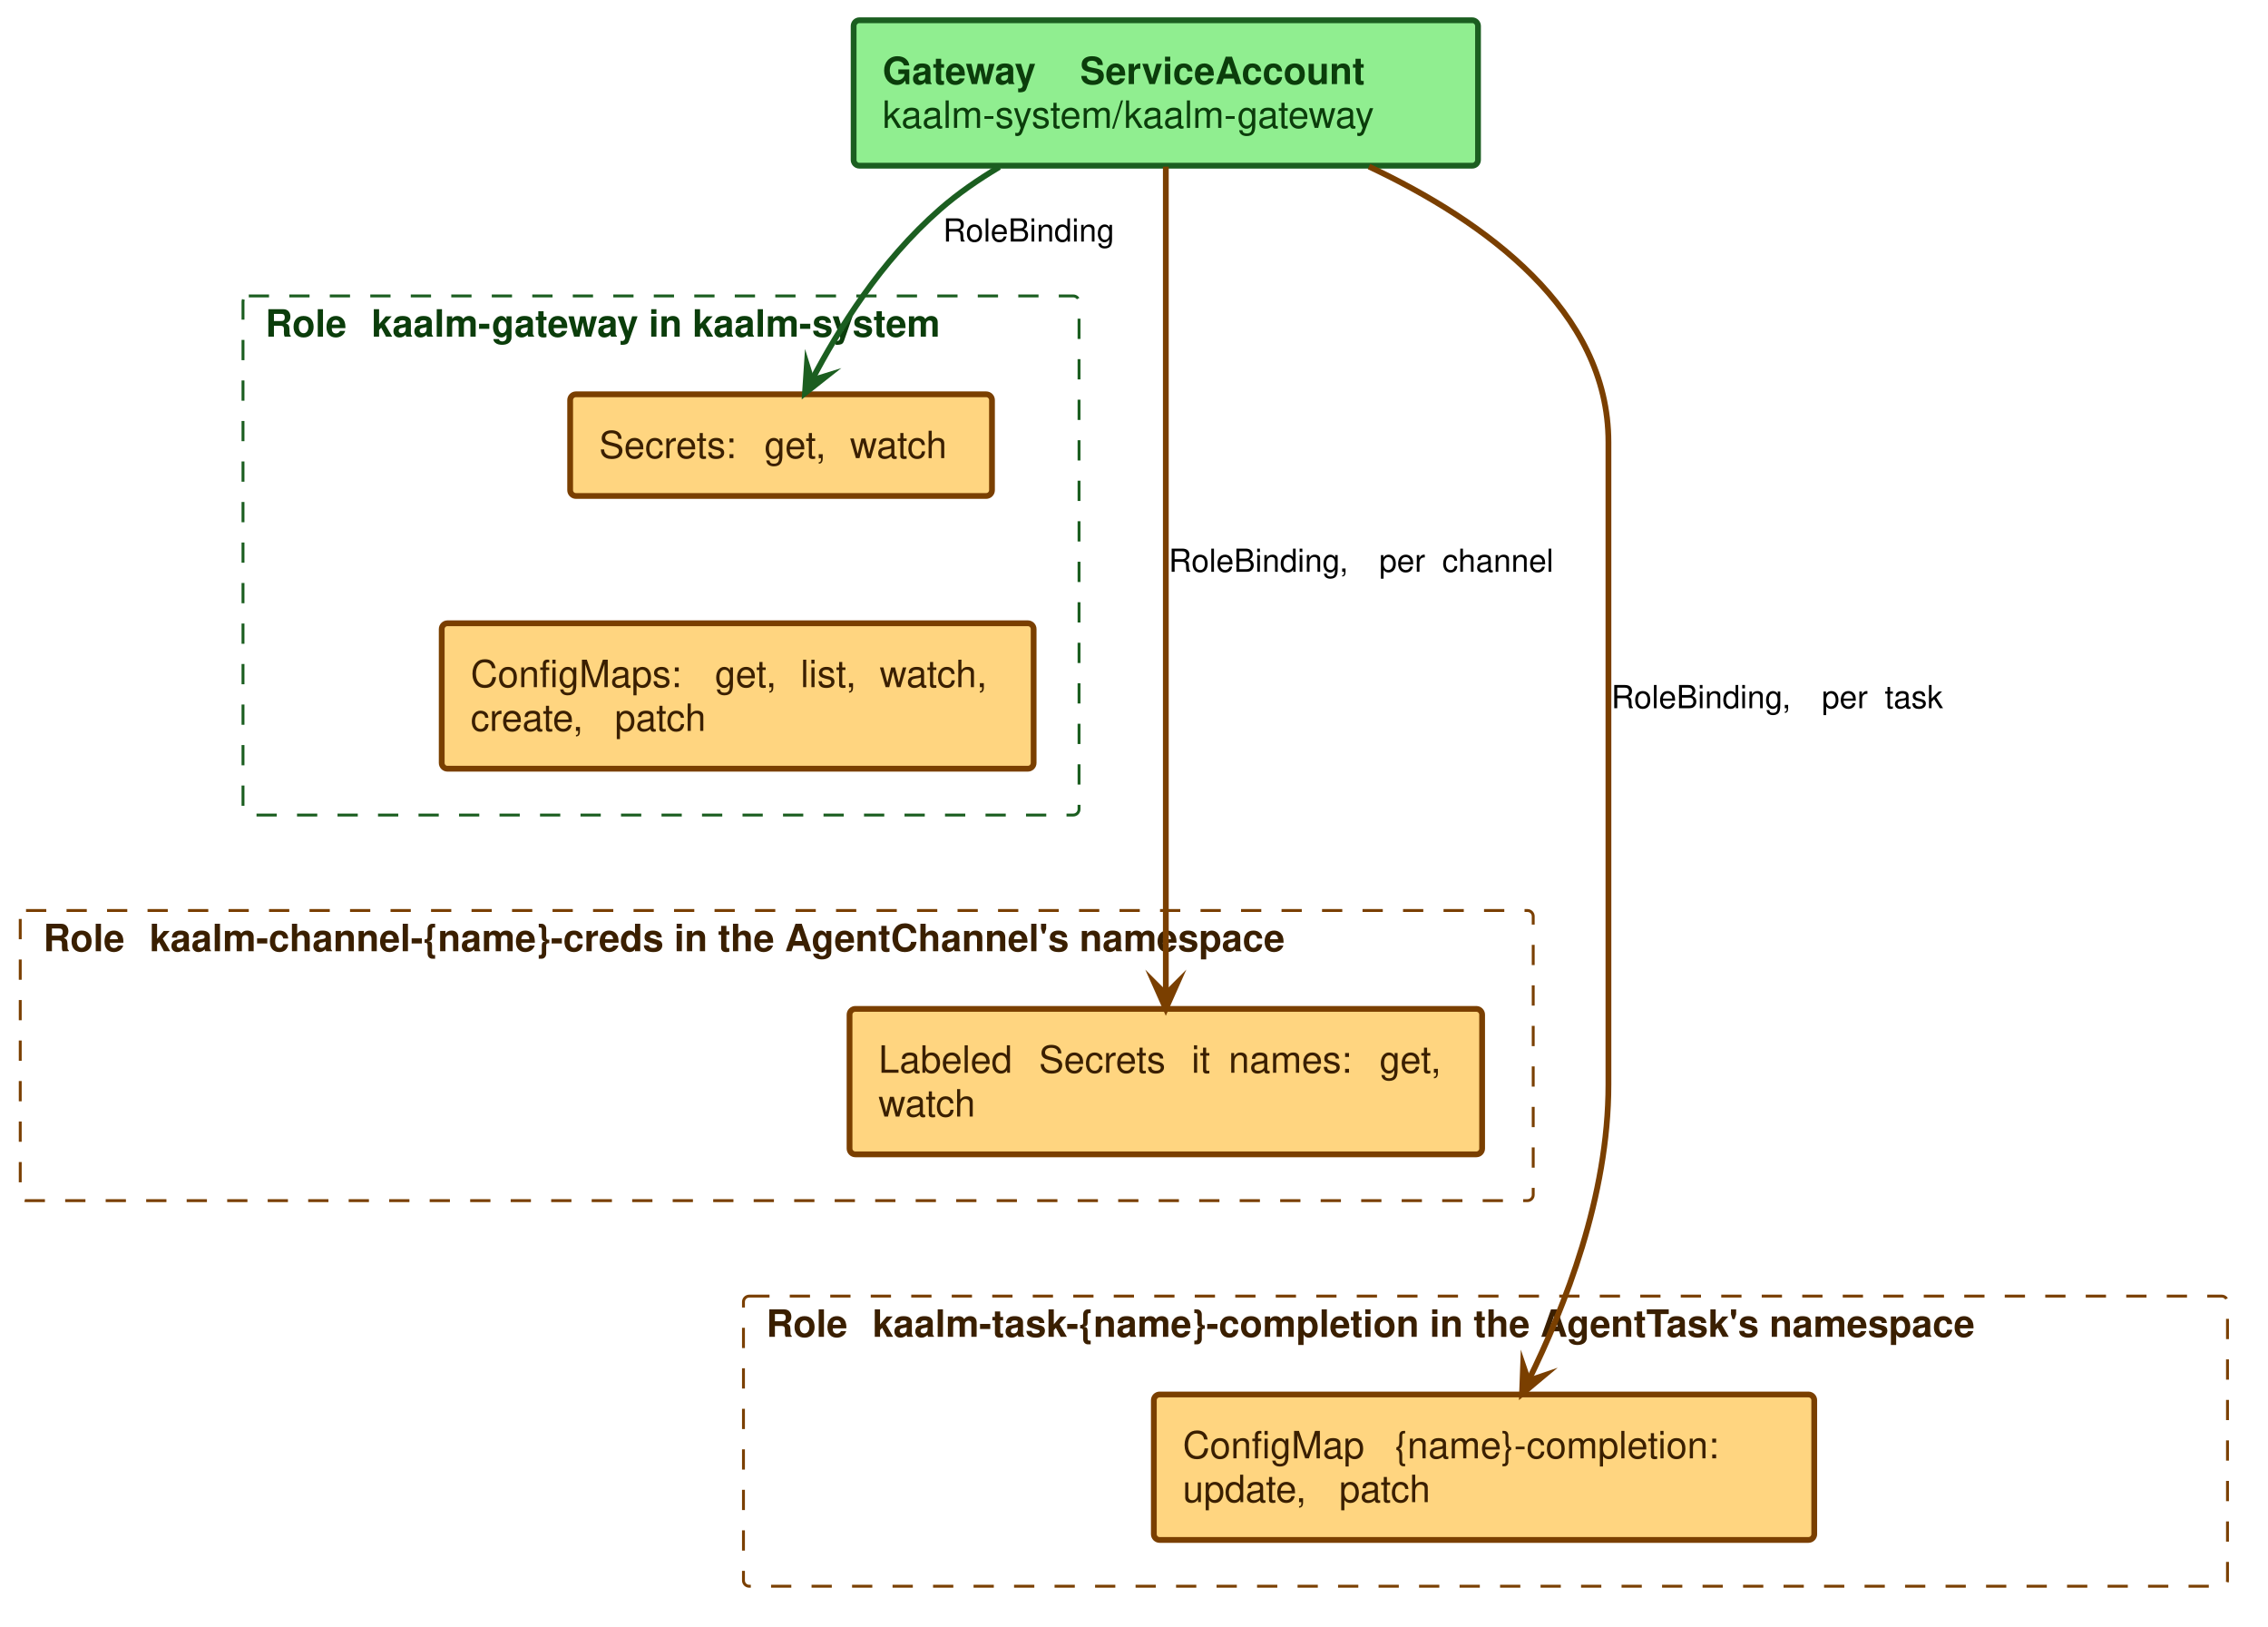
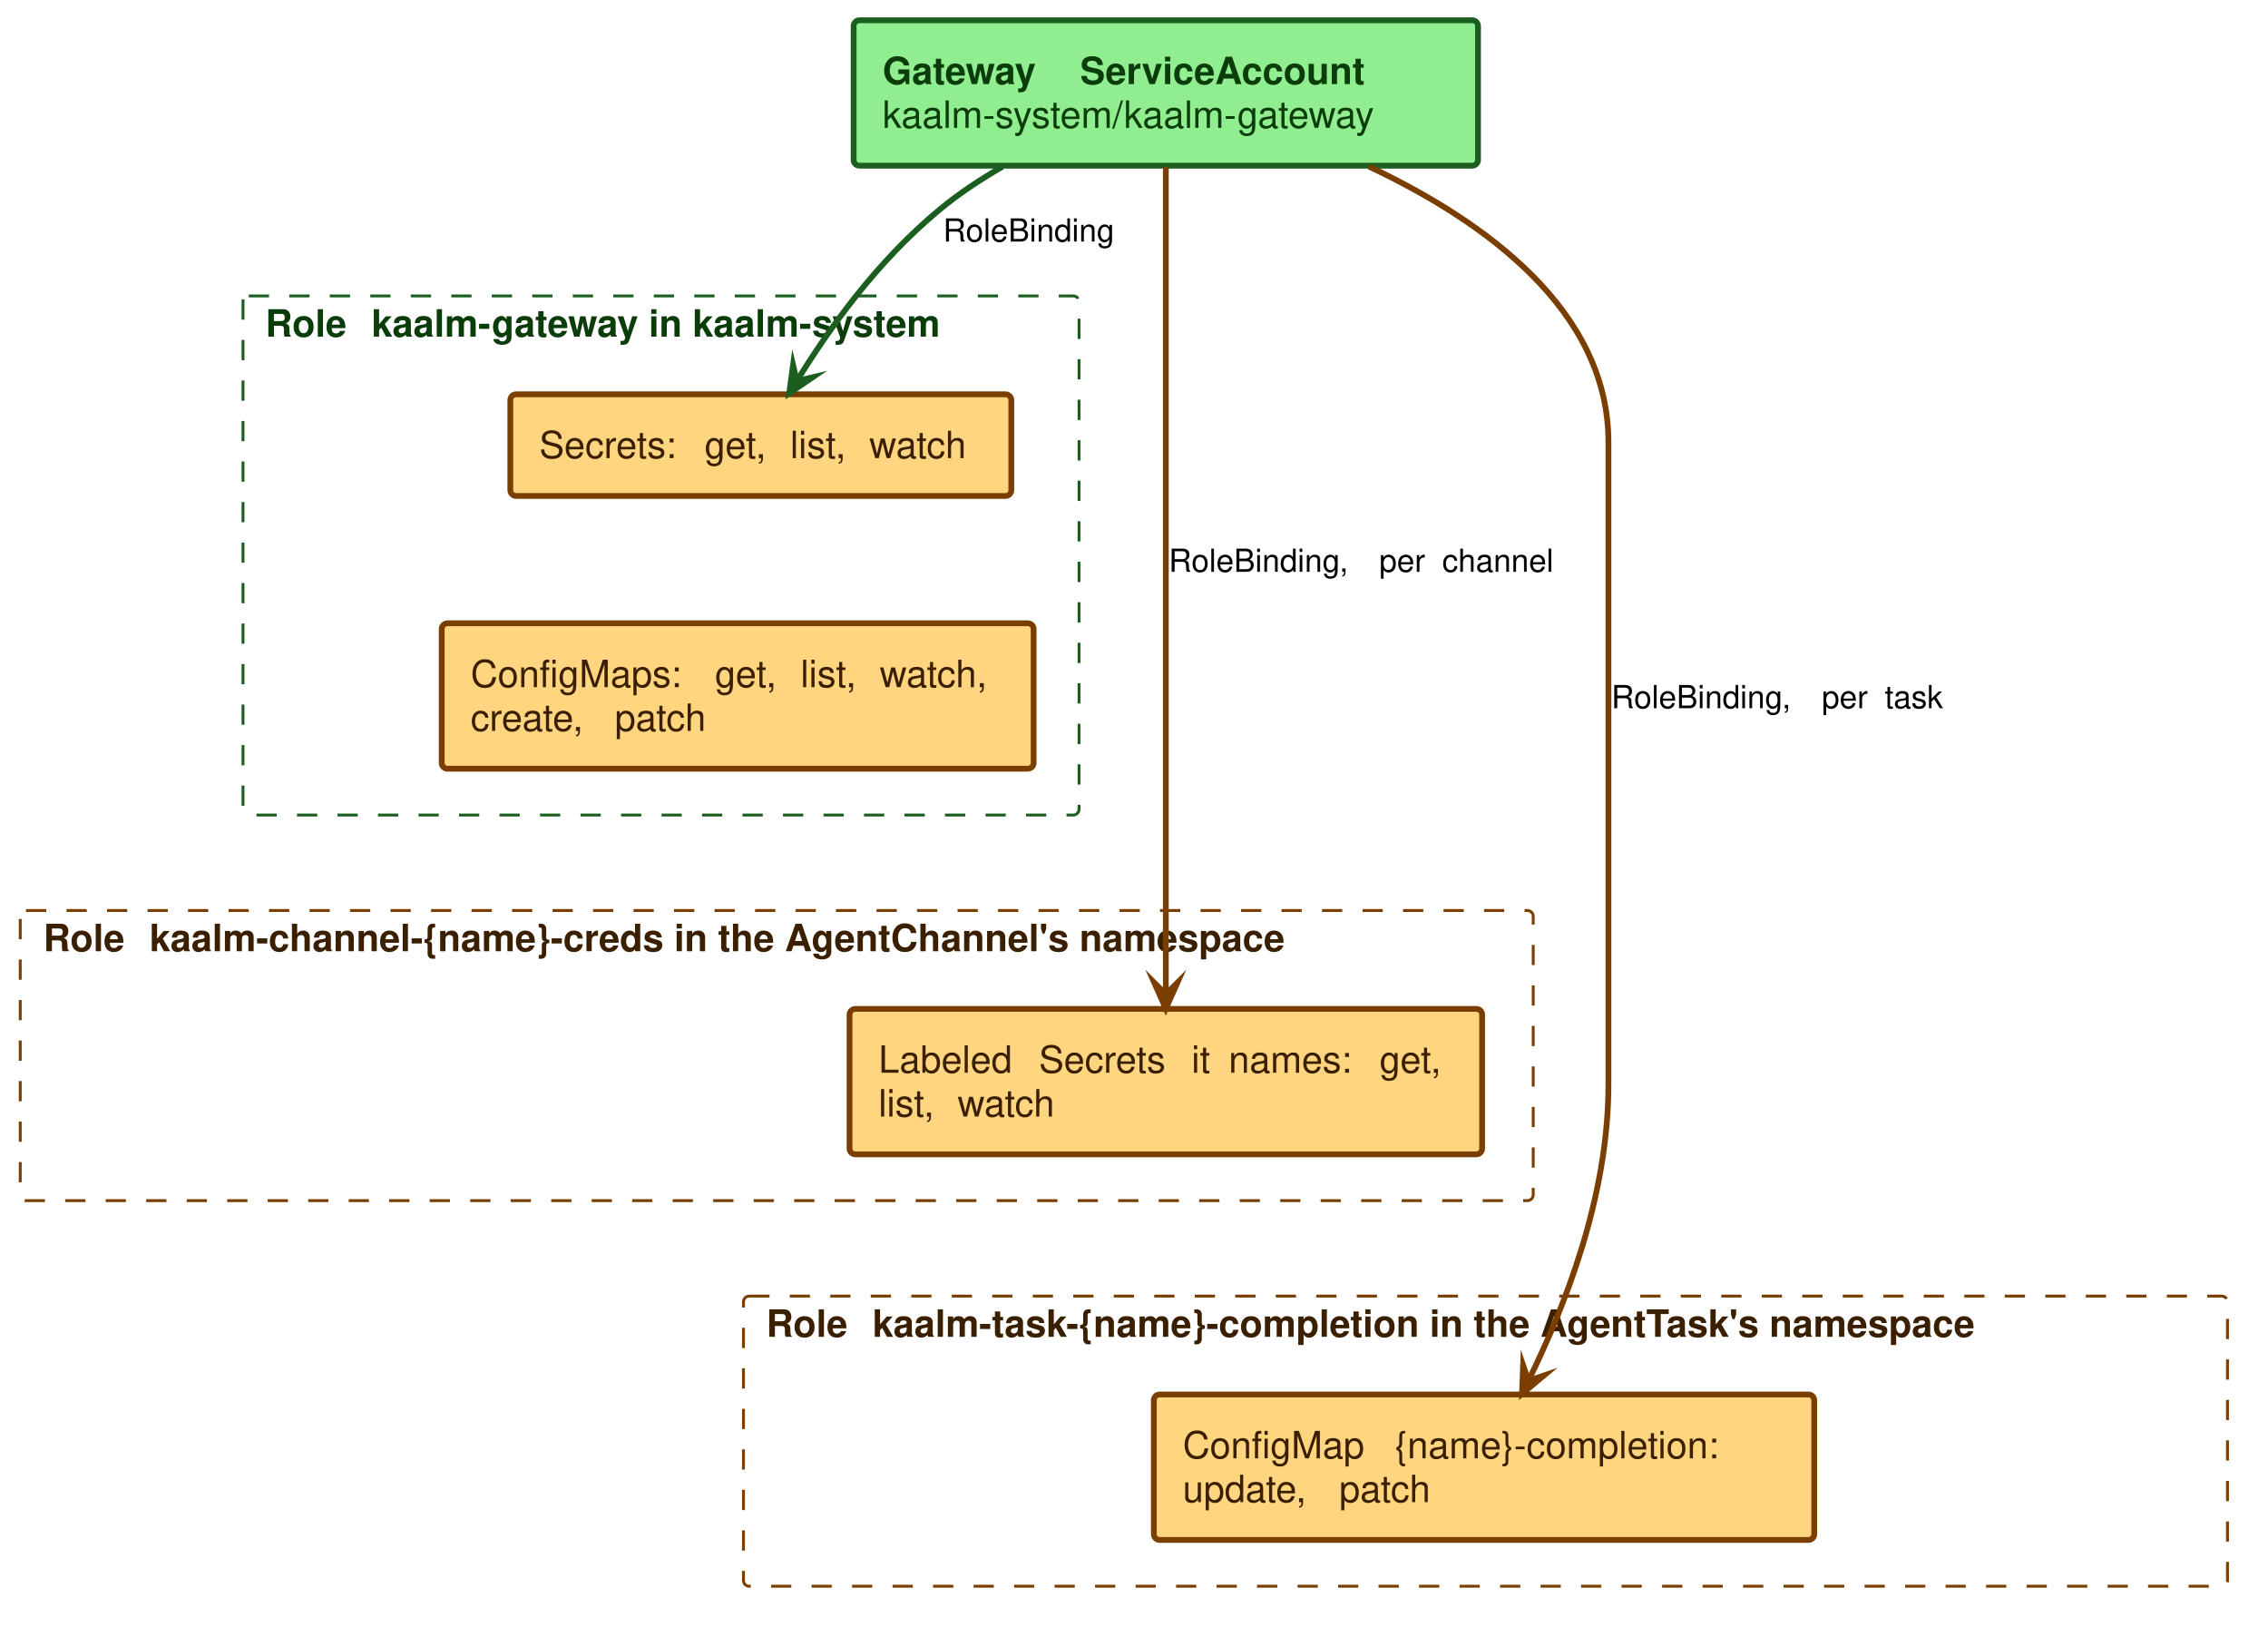
<svg xmlns="http://www.w3.org/2000/svg" version="1.1" data-diagram-type="DESCRIPTION" style="width:784px;height:562px;" width="784px" height="562px" viewBox="0 0 784 562" zoomAndPan="magnify" preserveAspectRatio="none" contentStyleType="text/css">
  <defs />
  <g font-family="sans-serif" lengthAdjust="spacing">
    <g class="cluster" data-qualified-name="nssys" id="ent0002" data-source-line="10">
      <rect x="84" y="102.27" width="289" height="179.4" fill="none" style="stroke:#1B5E20;stroke-width:1;stroke-dasharray:7,7;" rx="2" ry="2" />
      <text x="91.714" y="116.337" fill="#0B3D0B" font-size="13" textLength="32.214" font-weight="700" font-family="Helvetica">Role</text>
      <text x="128.455" y="116.337" fill="#0B3D0B" font-size="13" textLength="236.831" font-weight="700" font-family="Helvetica">kaalm-gateway in kaalm-system</text>
    </g>
    <g class="cluster" data-qualified-name="nsch" id="ent0005" data-source-line="14">
      <rect x="7" y="314.67" width="523" height="100.26" fill="none" style="stroke:#7A3F00;stroke-width:1;stroke-dasharray:7,7;" rx="2" ry="2" />
      <text x="14.968" y="328.737" fill="#3A1F00" font-size="13" textLength="32.214" font-weight="700" font-family="Helvetica">Role</text>
      <text x="51.708" y="328.737" fill="#3A1F00" font-size="13" textLength="470.323" font-weight="700" font-family="Helvetica">kaalm-channel-{name}-creds in the AgentChannel's namespace</text>
    </g>
    <g class="cluster" data-qualified-name="nstask" id="ent0007" data-source-line="17">
      <rect x="257" y="447.93" width="513" height="100.27" fill="none" style="stroke:#7A3F00;stroke-width:1;stroke-dasharray:7,7;" rx="2" ry="2" />
      <text x="264.885" y="461.997" fill="#3A1F00" font-size="13" textLength="32.214" font-weight="700" font-family="Helvetica">Role</text>
      <text x="301.625" y="461.997" fill="#3A1F00" font-size="13" textLength="460.491" font-weight="700" font-family="Helvetica">kaalm-task-{name}-completion in the AgentTask's namespace</text>
    </g>
    <g class="entity" data-qualified-name="nssys.secs" id="ent0003" data-source-line="11">
-       <rect x="197.09" y="136.27" width="145.817" height="35.133" fill="#FFD580" style="stroke:#7A3F00;stroke-width:2;" rx="2" ry="2" />
-       <text x="207.09" y="158.337" fill="#3A1F00" font-size="13" textLength="52.99" font-family="Helvetica">Secrets:</text>
-       <text x="260.08" y="158.337" fill="#3A1F00" font-size="13" font-family="Helvetica"> </text>
-       <text x="264.213" y="158.337" fill="#3A1F00" font-size="13" textLength="25.479" font-family="Helvetica">get,</text>
-       <text x="289.692" y="158.337" fill="#3A1F00" font-size="13" font-family="Helvetica"> </text>
-       <text x="293.824" y="158.337" fill="#3A1F00" font-size="13" textLength="39.083" font-family="Helvetica">watch</text>
+       <rect x="176.41" y="136.27" width="173.175" height="35.133" fill="#FFD580" style="stroke:#7A3F00;stroke-width:2;" rx="2" ry="2" />
+       <text x="186.41" y="158.337" fill="#3A1F00" font-size="13" textLength="52.99" font-family="Helvetica">Secrets:</text>
+       <text x="239.4" y="158.337" fill="#3A1F00" font-size="13" font-family="Helvetica"> </text>
+       <text x="243.533" y="158.337" fill="#3A1F00" font-size="13" textLength="25.479" font-family="Helvetica">get,</text>
+       <text x="269.012" y="158.337" fill="#3A1F00" font-size="13" font-family="Helvetica"> </text>
+       <text x="273.144" y="158.337" fill="#3A1F00" font-size="13" textLength="23.226" font-family="Helvetica">list,</text>
+       <text x="296.37" y="158.337" fill="#3A1F00" font-size="13" font-family="Helvetica"> </text>
+       <text x="300.503" y="158.337" fill="#3A1F00" font-size="13" textLength="39.083" font-family="Helvetica">watch</text>
    </g>
    <g class="entity" data-qualified-name="nssys.cms" id="ent0004" data-source-line="12">
      <rect x="152.69" y="215.4" width="204.615" height="50.266" fill="#FFD580" style="stroke:#7A3F00;stroke-width:2;" rx="2" ry="2" />
      <text x="162.69" y="237.467" fill="#3A1F00" font-size="13" textLength="80.298" font-family="Helvetica">ConfigMaps:</text>
      <text x="242.988" y="237.467" fill="#3A1F00" font-size="13" font-family="Helvetica"> </text>
      <text x="247.12" y="237.467" fill="#3A1F00" font-size="13" textLength="25.479" font-family="Helvetica">get,</text>
      <text x="272.6" y="237.467" fill="#3A1F00" font-size="13" font-family="Helvetica"> </text>
      <text x="276.732" y="237.467" fill="#3A1F00" font-size="13" textLength="23.226" font-family="Helvetica">list,</text>
      <text x="299.958" y="237.467" fill="#3A1F00" font-size="13" font-family="Helvetica"> </text>
      <text x="304.09" y="237.467" fill="#3A1F00" font-size="13" textLength="43.215" font-family="Helvetica">watch,</text>
      <text x="162.69" y="252.6" fill="#3A1F00" font-size="13" textLength="45.684" font-family="Helvetica">create,</text>
      <text x="208.374" y="252.6" fill="#3A1F00" font-size="13" font-family="Helvetica"> </text>
      <text x="212.506" y="252.6" fill="#3A1F00" font-size="13" textLength="36.702" font-family="Helvetica">patch</text>
    </g>
    <g class="entity" data-qualified-name="nsch.chsec" id="ent0006" data-source-line="15">
      <rect x="293.67" y="348.67" width="218.669" height="50.266" fill="#FFD580" style="stroke:#7A3F00;stroke-width:2;" rx="2" ry="2" />
      <text x="303.67" y="370.737" fill="#3A1F00" font-size="13" textLength="51.321" font-family="Helvetica">Labeled</text>
      <text x="354.991" y="370.737" fill="#3A1F00" font-size="13" font-family="Helvetica"> </text>
      <text x="359.123" y="370.737" fill="#3A1F00" font-size="13" textLength="48.61" font-family="Helvetica">Secrets</text>
      <text x="407.733" y="370.737" fill="#3A1F00" font-size="13" font-family="Helvetica"> </text>
      <text x="411.866" y="370.737" fill="#3A1F00" font-size="13" textLength="8.709" font-family="Helvetica">it</text>
      <text x="420.575" y="370.737" fill="#3A1F00" font-size="13" font-family="Helvetica"> </text>
      <text x="424.707" y="370.737" fill="#3A1F00" font-size="13" textLength="48.02" font-family="Helvetica">names:</text>
      <text x="472.727" y="370.737" fill="#3A1F00" font-size="13" font-family="Helvetica"> </text>
      <text x="476.859" y="370.737" fill="#3A1F00" font-size="13" textLength="25.479" font-family="Helvetica">get,</text>
-       <text x="303.67" y="385.87" fill="#3A1F00" font-size="13" textLength="39.083" font-family="Helvetica">watch</text>
+       <text x="303.67" y="385.87" fill="#3A1F00" font-size="13" textLength="23.226" font-family="Helvetica">list,</text>
+       <text x="326.896" y="385.87" fill="#3A1F00" font-size="13" font-family="Helvetica"> </text>
+       <text x="331.028" y="385.87" fill="#3A1F00" font-size="13" textLength="39.083" font-family="Helvetica">watch</text>
    </g>
    <g class="entity" data-qualified-name="nstask.compcm" id="ent0008" data-source-line="18">
      <rect x="398.86" y="481.93" width="228.286" height="50.266" fill="#FFD580" style="stroke:#7A3F00;stroke-width:2;" rx="2" ry="2" />
      <text x="408.86" y="503.997" fill="#3A1F00" font-size="13" textLength="69.145" font-family="Helvetica">ConfigMap</text>
      <text x="478.005" y="503.997" fill="#3A1F00" font-size="13" font-family="Helvetica"> </text>
      <text x="482.137" y="503.997" fill="#3A1F00" font-size="13" textLength="135.008" font-family="Helvetica">{name}-completion:</text>
      <text x="408.86" y="519.13" fill="#3A1F00" font-size="13" textLength="49.937" font-family="Helvetica">update,</text>
      <text x="458.797" y="519.13" fill="#3A1F00" font-size="13" font-family="Helvetica"> </text>
      <text x="462.929" y="519.13" fill="#3A1F00" font-size="13" textLength="36.702" font-family="Helvetica">patch</text>
    </g>
    <g class="entity" data-qualified-name="GWSA" id="ent0001" data-source-line="9">
      <rect x="295.08" y="7" width="215.838" height="50.266" fill="#90EE90" style="stroke:#1B5E20;stroke-width:2;" rx="2" ry="2" />
      <text x="305.08" y="29.067" fill="#0B3D0B" font-size="13" textLength="63.73" font-weight="700" font-family="Helvetica">Gateway</text>
      <text x="368.81" y="29.067" fill="#0B3D0B" font-size="13" font-weight="700" font-family="Helvetica"> </text>
      <text x="373.336" y="29.067" fill="#0B3D0B" font-size="13" textLength="113.172" font-weight="700" font-family="Helvetica">ServiceAccount</text>
      <text x="305.08" y="44.2" fill="#0B3D0B" font-size="13" textLength="195.838" font-family="Helvetica">kaalm-system/kaalm-gateway</text>
    </g>
    <g class="link" data-entity-1="ent0001" data-entity-2="ent0003" id="lnk9" data-source-line="20" data-link-type="dependency">
-       <path d="M345.45,57.72 C338.19,62.03 331.16,66.89 325,72.27 C304.22,90.44 289.928,113.705 280.598,131.435" style="stroke:#1B5E20;stroke-width:2;" fill="none" id="GWSA-to-secs" />
-       <polygon points="278.27,135.86,286.001,129.758,280.598,131.435,278.921,126.033,278.27,135.86" fill="#1B5E20" style="stroke:#1B5E20;stroke-width:2;stroke-linejoin:miter;stroke-miterlimit:10;" />
+       <path d="M346.55,57.58 C338.96,61.96 331.54,66.87 325,72.27 C302.81,90.58 286.369,113.987 275.449,131.657" style="stroke:#1B5E20;stroke-width:2;" fill="none" id="GWSA-to-secs" />
+       <polygon points="272.82,135.91,280.954,130.357,275.449,131.657,274.149,126.151,272.82,135.91" fill="#1B5E20" style="stroke:#1B5E20;stroke-width:2;stroke-linejoin:miter;stroke-miterlimit:10;" />
      <text x="326" y="83.48" fill="#000" font-size="11" textLength="65.764" font-family="Helvetica">RoleBinding</text>
    </g>
    <g class="link" data-entity-1="ent0001" data-entity-2="ent0006" id="lnk10" data-source-line="21" data-link-type="dependency">
      <path d="M403,57.57 C403,120.24 403,281.17 403,343.6" style="stroke:#7A3F00;stroke-width:2;" fill="none" id="GWSA-to-chsec" />
      <polygon points="403,348.6,407,339.6,403,343.6,399,339.6,403,348.6" fill="#7A3F00" style="stroke:#7A3F00;stroke-width:2;stroke-linejoin:miter;stroke-miterlimit:10;" />
      <text x="404" y="197.61" fill="#000" font-size="11" textLength="69.26" font-family="Helvetica">RoleBinding,</text>
      <text x="473.26" y="197.61" fill="#000" font-size="11" font-family="Helvetica"> </text>
      <text x="476.757" y="197.61" fill="#000" font-size="11" textLength="18.272" font-family="Helvetica">per</text>
      <text x="495.029" y="197.61" fill="#000" font-size="11" font-family="Helvetica"> </text>
      <text x="498.526" y="197.61" fill="#000" font-size="11" textLength="43.527" font-family="Helvetica">channel</text>
    </g>
    <g class="link" data-entity-1="ent0001" data-entity-2="ent0008" id="lnk11" data-source-line="22" data-link-type="dependency">
      <path d="M473.23,57.57 C513.45,76.51 556,107.31 556,152.84 C556,152.84 556,152.84 556,374.8 C556,413.65 540.981,451.411 528.341,477.191" style="stroke:#7A3F00;stroke-width:2;" fill="none" id="GWSA-to-compcm" />
      <polygon points="526.14,481.68,533.694,475.36,528.341,477.191,526.511,471.838,526.14,481.68" fill="#7A3F00" style="stroke:#7A3F00;stroke-width:2;stroke-linejoin:miter;stroke-miterlimit:10;" />
      <text x="557" y="244.75" fill="#000" font-size="11" textLength="69.26" font-family="Helvetica">RoleBinding,</text>
      <text x="626.26" y="244.75" fill="#000" font-size="11" font-family="Helvetica"> </text>
      <text x="629.757" y="244.75" fill="#000" font-size="11" textLength="18.272" font-family="Helvetica">per</text>
      <text x="648.029" y="244.75" fill="#000" font-size="11" font-family="Helvetica"> </text>
      <text x="651.526" y="244.75" fill="#000" font-size="11" textLength="23.155" font-family="Helvetica">task</text>
    </g>
  </g>
</svg>
